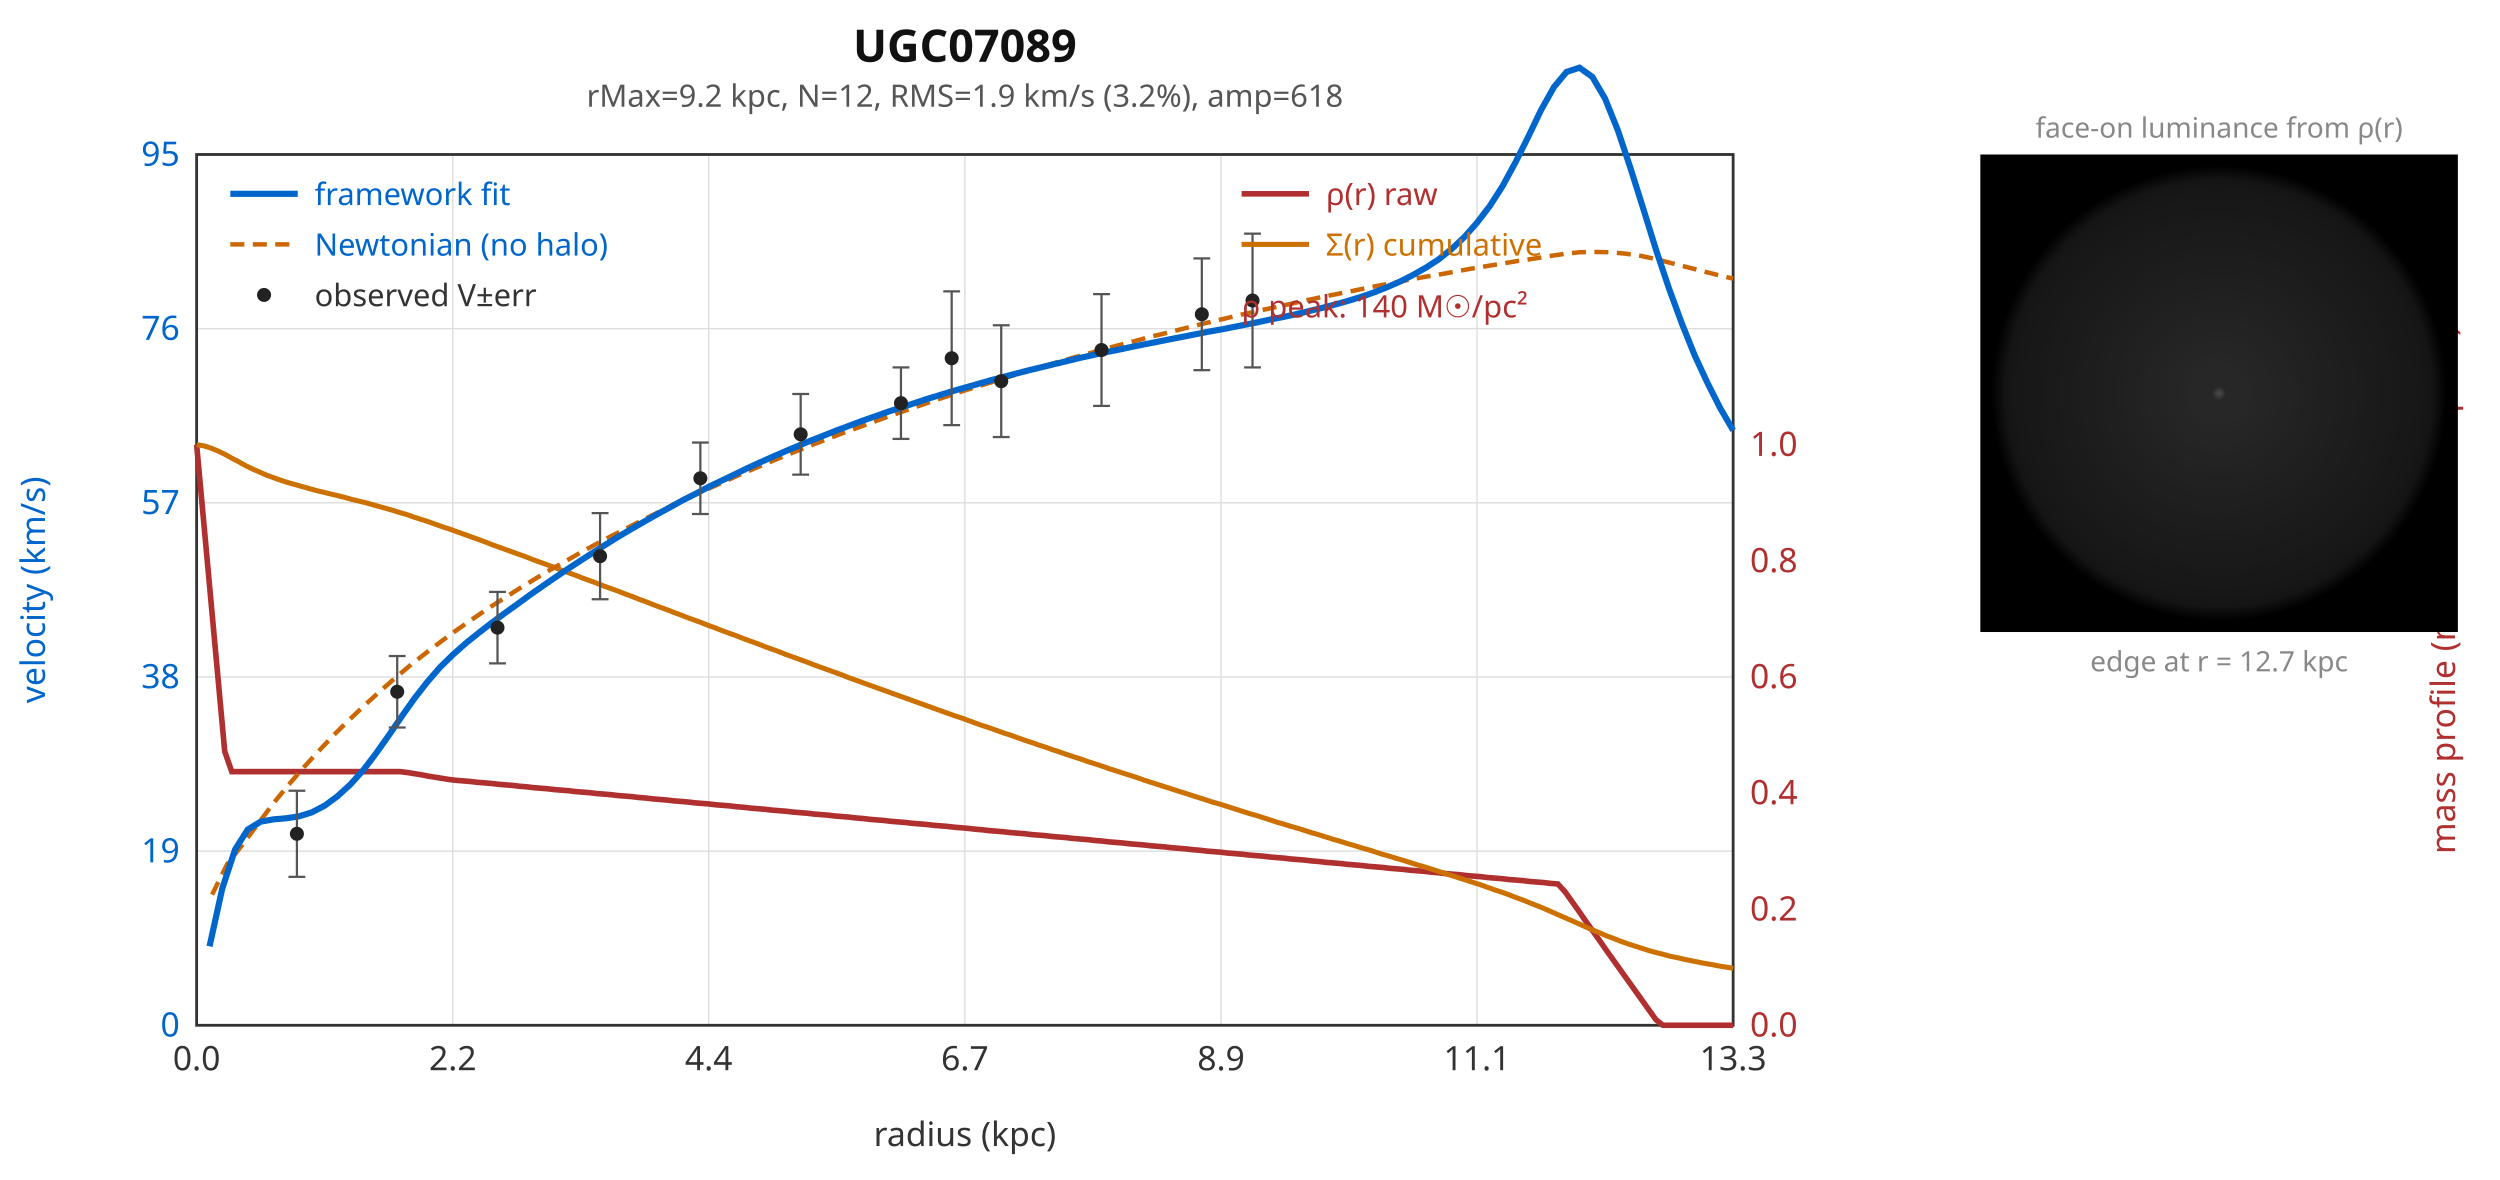
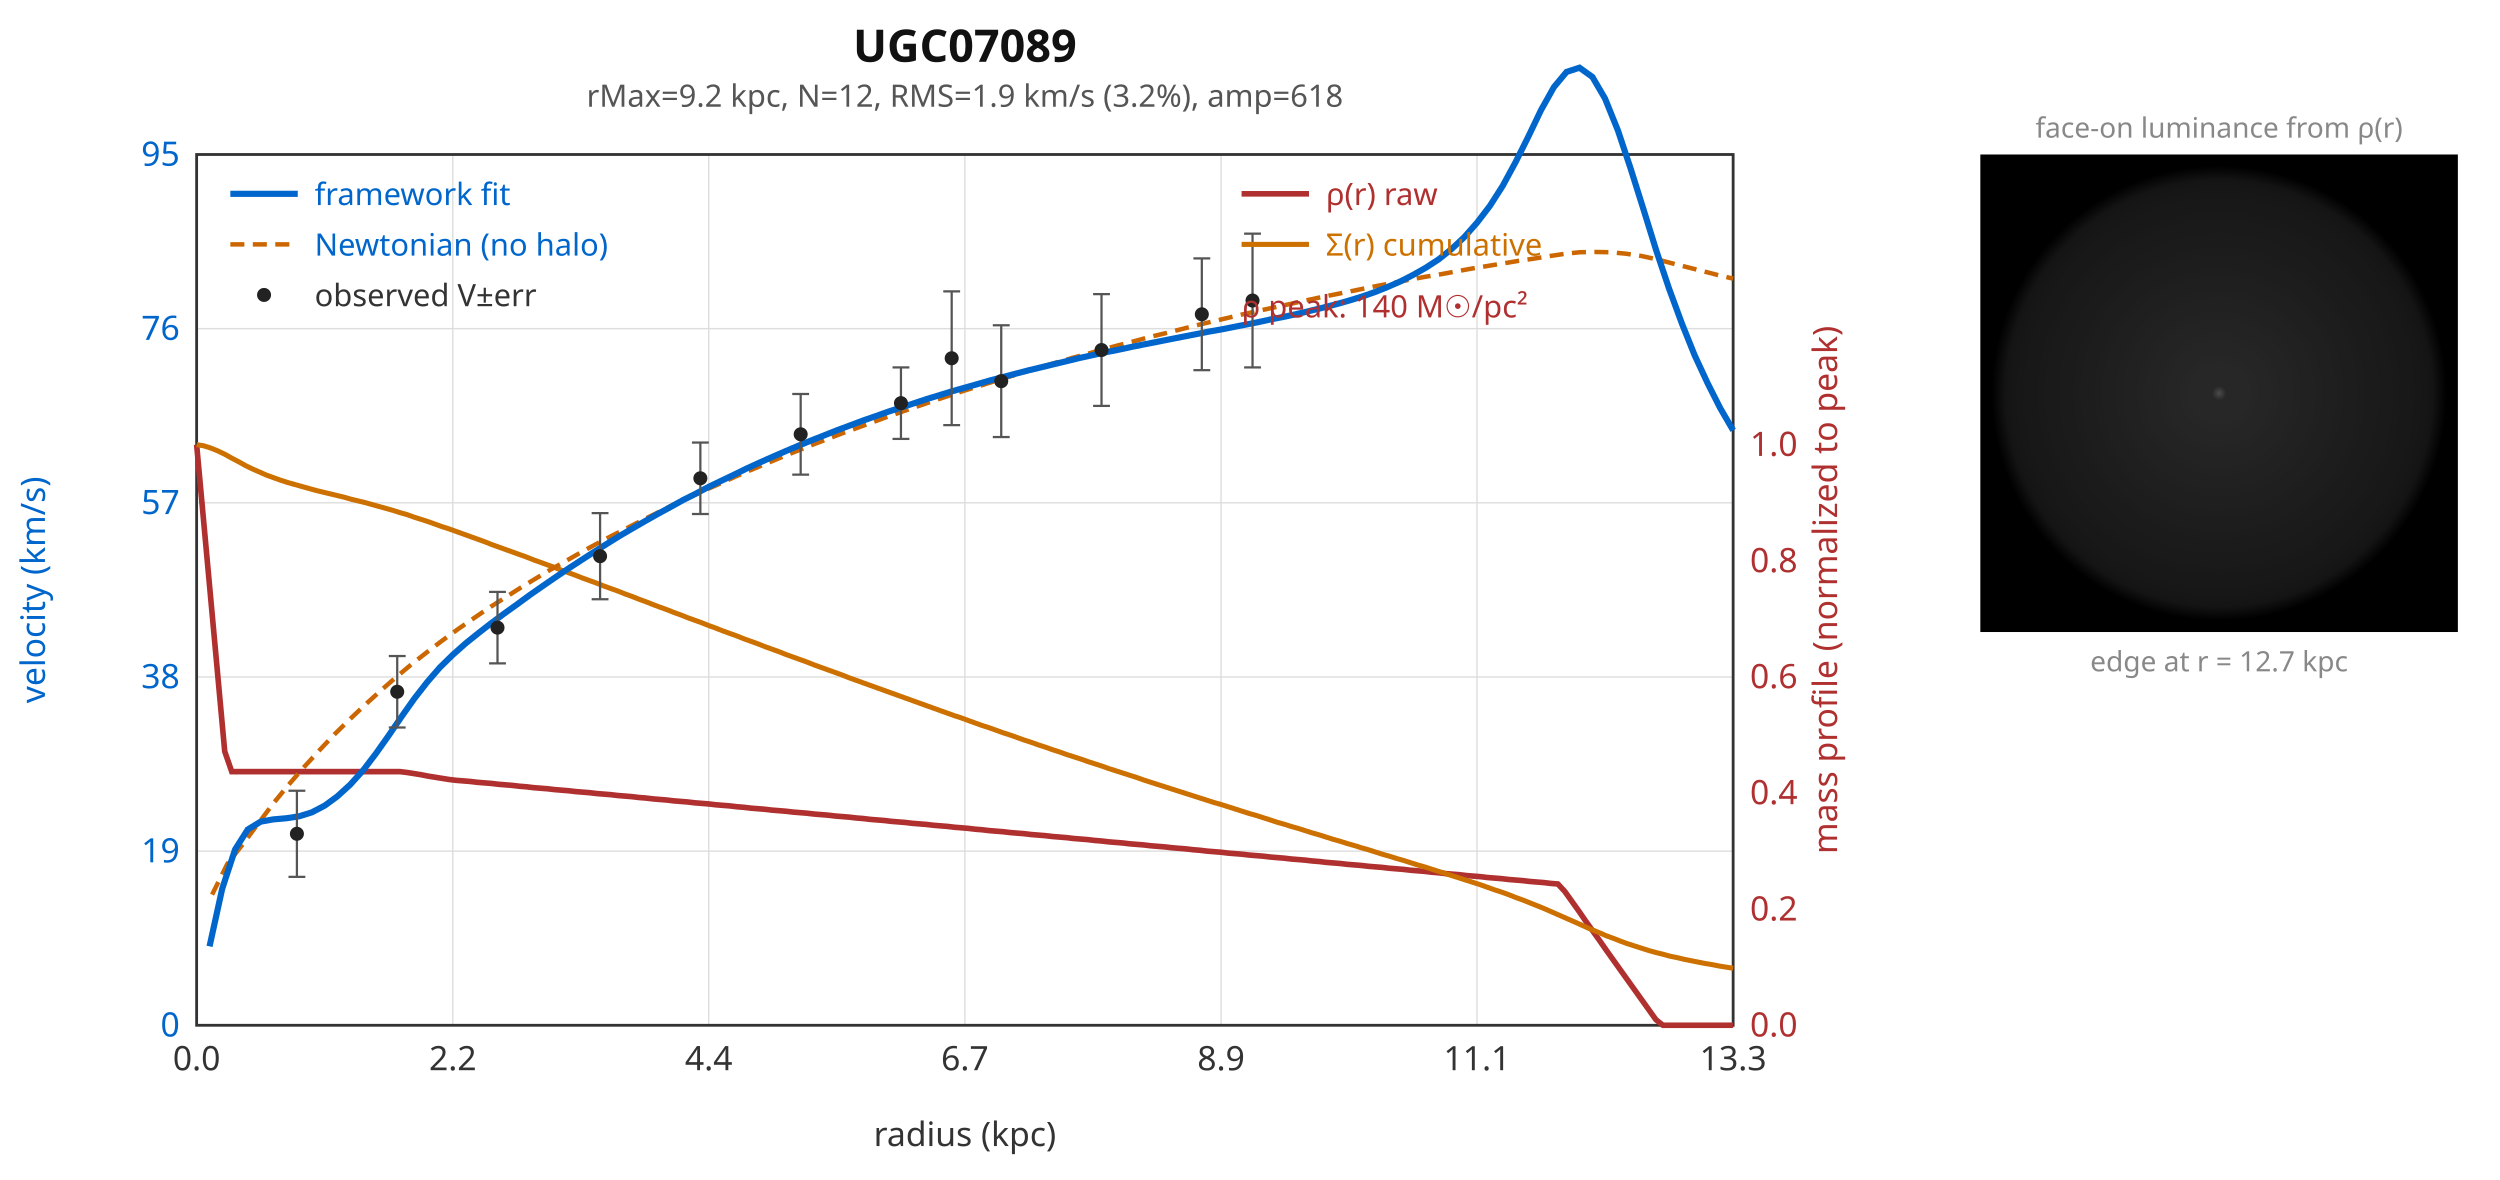
<svg xmlns="http://www.w3.org/2000/svg" viewBox="0 0 890 420" width="890" height="420" font-family="sans-serif" font-size="12">
  <style>
  .ax { stroke: #333; stroke-width: 1; fill: none; }
  .grid { stroke: #ddd; stroke-width: 0.5; fill: none; }
  .lbl { fill: #333; }
  .lbl-l { fill: #0066cc; }
  .lbl-r { fill: #b03030; }
  .obs { fill: #222; }
  .err { stroke: #555; stroke-width: 0.8; fill: none; }
  .fw { stroke: #0066cc; stroke-width: 2.2; fill: none; }
  .nt { stroke: #cc6600; stroke-width: 1.6; fill: none; stroke-dasharray: 5,3; }
  .lbl-s { fill: #cc7000; }
  .rho { stroke: #b03030; stroke-width: 2.0; fill: none; }
  .sig { stroke: #cc7000; stroke-width: 1.8; fill: none; }
  .title { fill: #111; font-size: 16px; font-weight: 600; }
  .subtitle { fill: #555; font-size: 11px; }
  .preview-bg { fill: #000; }
  .preview-lbl { fill: #888; font-size: 10px; }
  .legend { font-size: 11px; }
</style>
  <text x="343.5" y="22" text-anchor="middle" class="title">UGC07089</text>
  <text x="343.5" y="38" text-anchor="middle" class="subtitle">rMax=9.2 kpc, N=12, RMS=1.9 km/s (3.2%), amp=618</text>
  <line x1="70" y1="365.0" x2="617" y2="365.0" class="grid" />
  <text x="64" y="369.0" text-anchor="end" class="lbl-l">0</text>
  <line x1="70" y1="303.0" x2="617" y2="303.0" class="grid" />
  <text x="64" y="307.0" text-anchor="end" class="lbl-l">19</text>
  <line x1="70" y1="241.0" x2="617" y2="241.0" class="grid" />
  <text x="64" y="245.0" text-anchor="end" class="lbl-l">38</text>
  <line x1="70" y1="179.0" x2="617" y2="179.0" class="grid" />
  <text x="64" y="183.0" text-anchor="end" class="lbl-l">57</text>
  <line x1="70" y1="117.0" x2="617" y2="117.0" class="grid" />
  <text x="64" y="121.0" text-anchor="end" class="lbl-l">76</text>
  <line x1="70" y1="55.0" x2="617" y2="55.0" class="grid" />
  <text x="64" y="59.0" text-anchor="end" class="lbl-l">95</text>
  <text x="623" y="369.0" text-anchor="start" class="lbl-r">0.0</text>
  <text x="623" y="327.7" text-anchor="start" class="lbl-r">0.2</text>
  <text x="623" y="286.3" text-anchor="start" class="lbl-r">0.4</text>
  <text x="623" y="245.0" text-anchor="start" class="lbl-r">0.6</text>
  <text x="623" y="203.7" text-anchor="start" class="lbl-r">0.8</text>
  <text x="623" y="162.3" text-anchor="start" class="lbl-r">1.0</text>
  <line x1="70.0" y1="55" x2="70.0" y2="365" class="grid" />
  <text x="70.0" y="381" text-anchor="middle" class="lbl">0.0</text>
  <line x1="161.2" y1="55" x2="161.2" y2="365" class="grid" />
  <text x="161.2" y="381" text-anchor="middle" class="lbl">2.2</text>
  <line x1="252.3" y1="55" x2="252.3" y2="365" class="grid" />
  <text x="252.3" y="381" text-anchor="middle" class="lbl">4.4</text>
  <line x1="343.5" y1="55" x2="343.5" y2="365" class="grid" />
  <text x="343.5" y="381" text-anchor="middle" class="lbl">6.7</text>
  <line x1="434.7" y1="55" x2="434.7" y2="365" class="grid" />
  <text x="434.7" y="381" text-anchor="middle" class="lbl">8.9</text>
  <line x1="525.8" y1="55" x2="525.8" y2="365" class="grid" />
  <text x="525.8" y="381" text-anchor="middle" class="lbl">11.1</text>
  <line x1="617.0" y1="55" x2="617.0" y2="365" class="grid" />
  <text x="617.0" y="381" text-anchor="middle" class="lbl">13.3</text>
  <text x="343.5" y="408" text-anchor="middle" class="lbl">radius (kpc)</text>
  <text x="16" y="210" text-anchor="middle" class="lbl-l" transform="rotate(-90, 16, 210)">velocity (km/s)</text>
-   <text x="874" y="210" text-anchor="middle" class="lbl-r" transform="rotate(-90, 874, 210)">mass profile (normalized to peak)</text>
+   <text x="654" y="210" text-anchor="middle" class="lbl-r" transform="rotate(-90, 654, 210)">mass profile (normalized to peak)</text>
  <rect x="70" y="55" width="547" height="310" class="ax" />
  <path d="M 70.0,158.3 L 72.5,185.6 L 75.0,212.9 L 77.5,240.2 L 80.0,267.5 L 82.5,274.7 L 85.0,274.7 L 87.5,274.7 L 90.0,274.7 L 92.5,274.7 L 95.0,274.7 L 97.5,274.7 L 100.0,274.7 L 102.5,274.7 L 105.0,274.7 L 107.5,274.7 L 110.0,274.7 L 112.5,274.7 L 115.0,274.7 L 117.5,274.7 L 120.0,274.7 L 122.5,274.7 L 124.9,274.7 L 127.4,274.7 L 129.9,274.7 L 132.4,274.7 L 134.9,274.7 L 137.4,274.7 L 139.9,274.7 L 142.4,274.7 L 144.9,275.0 L 147.4,275.4 L 149.9,275.8 L 152.4,276.3 L 154.9,276.7 L 157.4,277.1 L 159.9,277.5 L 162.4,277.8 L 164.9,278.0 L 167.4,278.2 L 169.9,278.5 L 172.4,278.7 L 174.9,278.9 L 177.4,279.2 L 179.9,279.4 L 182.4,279.6 L 184.9,279.9 L 187.4,280.1 L 189.9,280.4 L 192.4,280.6 L 194.9,280.8 L 197.4,281.1 L 199.9,281.3 L 202.4,281.5 L 204.9,281.8 L 207.4,282.0 L 209.9,282.2 L 212.4,282.5 L 214.9,282.7 L 217.4,282.9 L 219.9,283.2 L 222.4,283.4 L 224.9,283.6 L 227.4,283.9 L 229.9,284.1 L 232.4,284.4 L 234.8,284.6 L 237.3,284.8 L 239.8,285.1 L 242.3,285.3 L 244.8,285.5 L 247.3,285.8 L 249.8,286.0 L 252.3,286.2 L 254.8,286.5 L 257.3,286.7 L 259.8,286.9 L 262.3,287.2 L 264.8,287.4 L 267.3,287.7 L 269.8,287.9 L 272.3,288.1 L 274.8,288.4 L 277.3,288.6 L 279.8,288.8 L 282.3,289.1 L 284.8,289.3 L 287.3,289.5 L 289.8,289.8 L 292.3,290.0 L 294.8,290.2 L 297.3,290.5 L 299.8,290.7 L 302.3,290.9 L 304.8,291.2 L 307.3,291.4 L 309.8,291.7 L 312.3,291.9 L 314.8,292.1 L 317.3,292.4 L 319.8,292.6 L 322.3,292.8 L 324.8,293.1 L 327.3,293.3 L 329.8,293.5 L 332.3,293.8 L 334.8,294.0 L 337.3,294.2 L 339.8,294.5 L 342.3,294.7 L 344.7,294.9 L 347.2,295.2 L 349.7,295.4 L 352.2,295.7 L 354.7,295.9 L 357.2,296.1 L 359.7,296.4 L 362.2,296.6 L 364.7,296.8 L 367.2,297.1 L 369.7,297.3 L 372.2,297.5 L 374.7,297.8 L 377.2,298.0 L 379.7,298.2 L 382.2,298.5 L 384.7,298.7 L 387.2,298.9 L 389.7,299.2 L 392.2,299.4 L 394.7,299.7 L 397.2,299.9 L 399.7,300.1 L 402.2,300.4 L 404.7,300.6 L 407.2,300.8 L 409.7,301.1 L 412.2,301.3 L 414.7,301.5 L 417.2,301.8 L 419.7,302.0 L 422.2,302.2 L 424.7,302.5 L 427.2,302.7 L 429.7,303.0 L 432.2,303.2 L 434.7,303.4 L 437.2,303.7 L 439.7,303.9 L 442.2,304.1 L 444.7,304.4 L 447.2,304.6 L 449.7,304.8 L 452.2,305.1 L 454.6,305.3 L 457.1,305.5 L 459.6,305.8 L 462.1,306.0 L 464.6,306.2 L 467.1,306.5 L 469.6,306.7 L 472.1,307.0 L 474.6,307.2 L 477.1,307.4 L 479.6,307.7 L 482.1,307.9 L 484.6,308.1 L 487.1,308.4 L 489.6,308.6 L 492.1,308.8 L 494.6,309.1 L 497.1,309.3 L 499.6,309.5 L 502.1,309.8 L 504.6,310.0 L 507.1,310.2 L 509.6,310.5 L 512.1,310.7 L 514.6,311.0 L 517.1,311.2 L 519.6,311.4 L 522.1,311.7 L 524.6,311.9 L 527.1,312.1 L 529.6,312.4 L 532.1,312.6 L 534.6,312.8 L 537.1,313.1 L 539.6,313.3 L 542.1,313.5 L 544.6,313.8 L 547.1,314.0 L 549.6,314.2 L 552.1,314.5 L 554.6,314.7 L 557.1,317.4 L 559.6,320.9 L 562.1,324.4 L 564.5,327.9 L 567.0,331.4 L 569.5,334.9 L 572.0,338.5 L 574.5,342.0 L 577.0,345.5 L 579.5,349.0 L 582.0,352.5 L 584.5,356.0 L 587.0,359.5 L 589.5,363.0 L 592.0,365.0 L 594.5,365.0 L 597.0,365.0 L 599.5,365.0 L 602.0,365.0 L 604.5,365.0 L 607.0,365.0 L 609.5,365.0 L 612.0,365.0 L 614.5,365.0 L 617.0,365.0" class="rho" />
  <path d="M 70.0,158.3 L 72.5,158.7 L 75.0,159.5 L 77.5,160.5 L 80.0,161.7 L 82.5,163.1 L 85.0,164.4 L 87.5,165.8 L 90.0,167.0 L 92.5,168.1 L 95.0,169.2 L 97.5,170.1 L 100.0,171.0 L 102.5,171.8 L 105.0,172.5 L 107.5,173.2 L 110.0,173.9 L 112.5,174.6 L 115.0,175.2 L 117.5,175.8 L 120.0,176.4 L 122.5,177.0 L 124.9,177.7 L 127.4,178.3 L 129.9,178.9 L 132.4,179.6 L 134.9,180.3 L 137.4,181.0 L 139.9,181.7 L 142.4,182.5 L 144.9,183.2 L 147.4,184.1 L 149.9,184.9 L 152.4,185.7 L 154.9,186.6 L 157.4,187.5 L 159.9,188.3 L 162.4,189.2 L 164.9,190.1 L 167.4,191.0 L 169.9,191.9 L 172.4,192.8 L 174.9,193.8 L 177.4,194.7 L 179.9,195.6 L 182.4,196.5 L 184.9,197.4 L 187.4,198.3 L 189.9,199.3 L 192.4,200.2 L 194.9,201.1 L 197.4,202.0 L 199.9,203.0 L 202.4,203.9 L 204.9,204.8 L 207.4,205.8 L 209.9,206.7 L 212.4,207.6 L 214.9,208.6 L 217.4,209.5 L 219.9,210.4 L 222.4,211.4 L 224.9,212.3 L 227.4,213.3 L 229.9,214.2 L 232.4,215.2 L 234.8,216.1 L 237.3,217.0 L 239.8,218.0 L 242.3,218.9 L 244.8,219.9 L 247.3,220.8 L 249.8,221.7 L 252.3,222.7 L 254.8,223.6 L 257.3,224.6 L 259.8,225.5 L 262.3,226.4 L 264.8,227.4 L 267.3,228.3 L 269.8,229.2 L 272.3,230.2 L 274.8,231.1 L 277.3,232.0 L 279.8,233.0 L 282.3,233.9 L 284.8,234.8 L 287.3,235.7 L 289.8,236.7 L 292.3,237.6 L 294.8,238.5 L 297.3,239.4 L 299.8,240.3 L 302.3,241.3 L 304.8,242.2 L 307.3,243.1 L 309.8,244.0 L 312.3,244.9 L 314.8,245.8 L 317.3,246.7 L 319.8,247.6 L 322.3,248.5 L 324.8,249.4 L 327.3,250.3 L 329.8,251.2 L 332.3,252.1 L 334.8,253.0 L 337.3,253.9 L 339.8,254.8 L 342.3,255.6 L 344.7,256.5 L 347.2,257.4 L 349.7,258.3 L 352.2,259.1 L 354.7,260.0 L 357.2,260.9 L 359.7,261.7 L 362.2,262.6 L 364.7,263.5 L 367.2,264.3 L 369.7,265.2 L 372.2,266.0 L 374.7,266.9 L 377.2,267.7 L 379.7,268.6 L 382.2,269.4 L 384.7,270.2 L 387.2,271.1 L 389.7,271.9 L 392.2,272.7 L 394.7,273.6 L 397.2,274.4 L 399.7,275.2 L 402.2,276.0 L 404.7,276.8 L 407.2,277.7 L 409.7,278.5 L 412.2,279.3 L 414.7,280.1 L 417.2,280.9 L 419.7,281.7 L 422.2,282.5 L 424.7,283.3 L 427.2,284.1 L 429.7,284.9 L 432.2,285.7 L 434.7,286.4 L 437.2,287.2 L 439.7,288.0 L 442.2,288.8 L 444.7,289.6 L 447.2,290.3 L 449.7,291.1 L 452.2,291.9 L 454.6,292.7 L 457.1,293.4 L 459.6,294.2 L 462.1,294.9 L 464.6,295.7 L 467.1,296.5 L 469.6,297.2 L 472.1,298.0 L 474.6,298.8 L 477.1,299.5 L 479.6,300.3 L 482.1,301.0 L 484.6,301.8 L 487.1,302.5 L 489.6,303.3 L 492.1,304.1 L 494.6,304.8 L 497.1,305.6 L 499.6,306.3 L 502.1,307.1 L 504.6,307.9 L 507.1,308.6 L 509.6,309.4 L 512.1,310.2 L 514.6,311.0 L 517.1,311.8 L 519.6,312.6 L 522.1,313.4 L 524.6,314.2 L 527.1,315.0 L 529.6,315.9 L 532.1,316.8 L 534.6,317.6 L 537.1,318.5 L 539.6,319.5 L 542.1,320.4 L 544.6,321.4 L 547.1,322.4 L 549.6,323.4 L 552.1,324.5 L 554.6,325.6 L 557.1,326.7 L 559.6,327.8 L 562.1,328.9 L 564.5,330.0 L 567.0,331.1 L 569.5,332.1 L 572.0,333.2 L 574.5,334.1 L 577.0,335.1 L 579.5,336.0 L 582.0,336.8 L 584.5,337.6 L 587.0,338.4 L 589.5,339.1 L 592.0,339.7 L 594.5,340.4 L 597.0,340.9 L 599.5,341.5 L 602.0,342.0 L 604.5,342.5 L 607.0,343.0 L 609.5,343.4 L 612.0,343.9 L 614.5,344.3 L 617.0,344.7" class="sig" />
  <path d="M 75.5,318.5 L 80.9,307.6 L 86.4,300.6 L 91.9,293.2 L 97.3,286.0 L 102.8,279.3 L 108.3,273.0 L 113.8,267.0 L 119.2,261.3 L 124.7,255.9 L 130.2,250.7 L 135.6,245.8 L 141.1,241.0 L 146.6,236.4 L 152.1,232.1 L 157.5,228.0 L 163.0,224.0 L 168.5,220.2 L 173.9,216.5 L 179.4,213.0 L 184.9,209.5 L 190.3,206.2 L 195.8,202.9 L 201.3,199.8 L 206.7,196.7 L 212.2,193.7 L 217.7,190.8 L 223.2,188.0 L 228.6,185.2 L 234.1,182.5 L 239.6,179.8 L 245.0,177.2 L 250.5,174.7 L 256.0,172.3 L 261.5,169.8 L 266.9,167.5 L 272.4,165.2 L 277.9,162.9 L 283.3,160.7 L 288.8,158.5 L 294.3,156.4 L 299.7,154.3 L 305.2,152.3 L 310.7,150.3 L 316.1,148.3 L 321.6,146.4 L 327.1,144.5 L 332.6,142.6 L 338.0,140.8 L 343.5,139.0 L 349.0,137.3 L 354.4,135.6 L 359.9,133.9 L 365.4,132.2 L 370.9,130.6 L 376.3,129.0 L 381.8,127.4 L 387.3,125.9 L 392.7,124.4 L 398.2,122.9 L 403.7,121.5 L 409.1,120.0 L 414.6,118.7 L 420.1,117.3 L 425.6,115.9 L 431.0,114.6 L 436.5,113.3 L 442.0,112.0 L 447.4,110.8 L 452.9,109.6 L 458.4,108.4 L 463.8,107.2 L 469.3,106.0 L 474.8,104.9 L 480.3,103.8 L 485.7,102.7 L 491.2,101.6 L 496.7,100.6 L 502.1,99.5 L 507.6,98.5 L 513.1,97.6 L 518.5,96.6 L 524.0,95.6 L 529.5,94.7 L 535.0,93.8 L 540.4,92.9 L 545.9,92.1 L 551.4,91.2 L 556.8,90.4 L 562.3,89.8 L 567.8,89.7 L 573.2,89.8 L 578.7,90.3 L 584.2,91.1 L 589.7,92.3 L 595.1,93.7 L 600.6,95.1 L 606.1,96.5 L 611.5,97.9 L 617.0,99.2" class="nt" />
  <path d="M 74.6,336.9 L 79.1,316.4 L 83.7,302.4 L 88.2,295.3 L 92.8,292.5 L 97.3,291.7 L 101.9,291.3 L 106.5,290.6 L 111.0,289.2 L 115.6,286.8 L 120.1,283.5 L 124.7,279.3 L 129.3,274.2 L 133.8,268.3 L 138.4,261.8 L 142.9,255.2 L 147.5,248.7 L 152.1,242.8 L 156.6,237.6 L 161.2,233.1 L 165.7,229.1 L 170.3,225.4 L 174.8,221.9 L 179.4,218.5 L 184.0,215.2 L 188.5,211.9 L 193.1,208.7 L 197.6,205.6 L 202.2,202.5 L 206.8,199.5 L 211.3,196.6 L 215.9,193.7 L 220.4,190.9 L 225.0,188.2 L 229.5,185.6 L 234.1,183.0 L 238.7,180.5 L 243.2,178.0 L 247.8,175.7 L 252.3,173.3 L 256.9,171.1 L 261.5,168.9 L 266.0,166.7 L 270.6,164.6 L 275.1,162.6 L 279.7,160.6 L 284.2,158.7 L 288.8,156.8 L 293.4,155.0 L 297.9,153.2 L 302.5,151.5 L 307.0,149.8 L 311.6,148.2 L 316.1,146.6 L 320.7,145.1 L 325.3,143.6 L 329.8,142.1 L 334.4,140.7 L 338.9,139.3 L 343.5,138.0 L 348.1,136.7 L 352.6,135.4 L 357.2,134.2 L 361.7,133.0 L 366.3,131.8 L 370.9,130.7 L 375.4,129.6 L 380.0,128.5 L 384.5,127.4 L 389.1,126.4 L 393.6,125.4 L 398.2,124.5 L 402.8,123.5 L 407.3,122.6 L 411.9,121.7 L 416.4,120.8 L 421.0,119.9 L 425.6,119.0 L 430.1,118.1 L 434.7,117.3 L 439.2,116.4 L 443.8,115.5 L 448.3,114.6 L 452.9,113.6 L 457.5,112.7 L 462.0,111.7 L 466.6,110.6 L 471.1,109.5 L 475.7,108.3 L 480.3,107.0 L 484.8,105.6 L 489.4,104.0 L 493.9,102.2 L 498.5,100.2 L 503.0,97.9 L 507.6,95.3 L 512.2,92.3 L 516.7,88.7 L 521.3,84.4 L 525.8,79.3 L 530.4,73.3 L 535.0,66.1 L 539.5,57.8 L 544.1,48.6 L 548.6,39.2 L 553.2,31.0 L 557.7,25.6 L 562.3,24.1 L 566.9,27.4 L 571.4,35.1 L 576.0,46.5 L 580.5,60.0 L 585.1,74.6 L 589.6,89.1 L 594.2,102.8 L 598.8,115.3 L 603.3,126.5 L 607.9,136.4 L 612.4,145.3 L 617.0,153.2" class="fw" />
  <line x1="105.70" y1="281.50" x2="105.70" y2="312.16" class="err" />
  <line x1="102.70" y1="281.50" x2="108.70" y2="281.50" class="err" />
  <line x1="102.70" y1="312.16" x2="108.70" y2="312.16" class="err" />
  <circle cx="105.70" cy="296.83" r="2.5" class="obs" />
  <line x1="141.41" y1="233.55" x2="141.41" y2="258.99" class="err" />
  <line x1="138.41" y1="233.55" x2="144.41" y2="233.55" class="err" />
  <line x1="138.41" y1="258.99" x2="144.41" y2="258.99" class="err" />
  <circle cx="141.41" cy="246.27" r="2.5" class="obs" />
  <line x1="177.11" y1="210.72" x2="177.11" y2="236.16" class="err" />
  <line x1="174.11" y1="210.72" x2="180.11" y2="210.72" class="err" />
  <line x1="174.11" y1="236.16" x2="180.11" y2="236.16" class="err" />
  <circle cx="177.11" cy="223.44" r="2.5" class="obs" />
  <line x1="213.63" y1="182.67" x2="213.63" y2="213.33" class="err" />
  <line x1="210.63" y1="182.67" x2="216.63" y2="182.67" class="err" />
  <line x1="210.63" y1="213.33" x2="216.63" y2="213.33" class="err" />
  <circle cx="213.63" cy="198.00" r="2.5" class="obs" />
  <line x1="249.33" y1="157.55" x2="249.33" y2="182.99" class="err" />
  <line x1="246.33" y1="157.55" x2="252.33" y2="157.55" class="err" />
  <line x1="246.33" y1="182.99" x2="252.33" y2="182.99" class="err" />
  <circle cx="249.33" cy="170.27" r="2.5" class="obs" />
  <line x1="285.04" y1="140.26" x2="285.04" y2="168.97" class="err" />
  <line x1="282.04" y1="140.26" x2="288.04" y2="140.26" class="err" />
  <line x1="282.04" y1="168.97" x2="288.04" y2="168.97" class="err" />
  <circle cx="285.04" cy="154.61" r="2.5" class="obs" />
  <line x1="320.74" y1="130.80" x2="320.74" y2="156.25" class="err" />
  <line x1="317.74" y1="130.80" x2="323.74" y2="130.80" class="err" />
  <line x1="317.74" y1="156.25" x2="323.74" y2="156.25" class="err" />
  <circle cx="320.74" cy="143.52" r="2.5" class="obs" />
  <line x1="338.80" y1="103.73" x2="338.80" y2="151.35" class="err" />
  <line x1="335.80" y1="103.73" x2="341.80" y2="103.73" class="err" />
  <line x1="335.80" y1="151.35" x2="341.80" y2="151.35" class="err" />
  <circle cx="338.80" cy="127.54" r="2.5" class="obs" />
  <line x1="356.44" y1="115.80" x2="356.44" y2="155.59" class="err" />
  <line x1="353.44" y1="115.80" x2="359.44" y2="115.80" class="err" />
  <line x1="353.44" y1="155.59" x2="359.44" y2="155.59" class="err" />
  <circle cx="356.44" cy="135.70" r="2.5" class="obs" />
  <line x1="392.14" y1="104.71" x2="392.14" y2="144.50" class="err" />
  <line x1="389.14" y1="104.71" x2="395.14" y2="104.71" class="err" />
  <line x1="389.14" y1="144.50" x2="395.14" y2="144.50" class="err" />
  <circle cx="392.14" cy="124.61" r="2.5" class="obs" />
  <line x1="427.85" y1="91.99" x2="427.85" y2="131.78" class="err" />
  <line x1="424.85" y1="91.99" x2="430.85" y2="91.99" class="err" />
  <line x1="424.85" y1="131.78" x2="430.85" y2="131.78" class="err" />
  <circle cx="427.85" cy="111.89" r="2.5" class="obs" />
  <line x1="445.90" y1="83.18" x2="445.90" y2="130.80" class="err" />
  <line x1="442.90" y1="83.18" x2="448.90" y2="83.18" class="err" />
  <line x1="442.90" y1="130.80" x2="448.90" y2="130.80" class="err" />
  <circle cx="445.90" cy="106.99" r="2.5" class="obs" />
  <g class="legend">
    <line x1="82" y1="69" x2="106" y2="69" class="fw" />
    <text x="112" y="73" class="lbl-l">framework fit</text>
    <line x1="82" y1="87" x2="106" y2="87" class="nt" />
    <text x="112" y="91" class="lbl-l">Newtonian (no halo)</text>
    <circle cx="94" cy="105" r="2.5" class="obs" />
    <text x="112" y="109" class="lbl">observed V±err</text>
  </g>
  <g class="legend">
    <line x1="442" y1="69" x2="466" y2="69" class="rho" />
    <text x="472" y="73" class="lbl-r">ρ(r) raw</text>
    <line x1="442" y1="87" x2="466" y2="87" class="sig" />
    <text x="472" y="91" class="lbl-s">Σ(r) cumulative</text>
    <text x="442" y="113" class="lbl-r">ρ peak: 140 M☉/pc²</text>
  </g>
  <rect x="705" y="55" width="170" height="170" class="preview-bg" />
  <defs>
    <radialGradient id="g_UGC07089" cx="0.5" cy="0.5" r="0.5">
      <stop offset="0" stop-color="rgb(75,75,75)" />
      <stop offset="0.031" stop-color="rgb(39,39,39)" />
      <stop offset="0.062" stop-color="rgb(39,39,39)" />
      <stop offset="0.094" stop-color="rgb(39,39,39)" />
      <stop offset="0.125" stop-color="rgb(39,39,39)" />
      <stop offset="0.156" stop-color="rgb(38,38,38)" />
      <stop offset="0.188" stop-color="rgb(37,37,37)" />
      <stop offset="0.219" stop-color="rgb(37,37,37)" />
      <stop offset="0.25" stop-color="rgb(36,36,36)" />
      <stop offset="0.281" stop-color="rgb(35,35,35)" />
      <stop offset="0.312" stop-color="rgb(35,35,35)" />
      <stop offset="0.344" stop-color="rgb(34,34,34)" />
      <stop offset="0.375" stop-color="rgb(33,33,33)" />
      <stop offset="0.406" stop-color="rgb(33,33,33)" />
      <stop offset="0.438" stop-color="rgb(32,32,32)" />
      <stop offset="0.469" stop-color="rgb(31,31,31)" />
      <stop offset="0.5" stop-color="rgb(31,31,31)" />
      <stop offset="0.531" stop-color="rgb(30,30,30)" />
      <stop offset="0.562" stop-color="rgb(29,29,29)" />
      <stop offset="0.594" stop-color="rgb(29,29,29)" />
      <stop offset="0.625" stop-color="rgb(28,28,28)" />
      <stop offset="0.656" stop-color="rgb(27,27,27)" />
      <stop offset="0.688" stop-color="rgb(27,27,27)" />
      <stop offset="0.719" stop-color="rgb(26,26,26)" />
      <stop offset="0.75" stop-color="rgb(26,26,26)" />
      <stop offset="0.781" stop-color="rgb(25,25,25)" />
      <stop offset="0.812" stop-color="rgb(24,24,24)" />
      <stop offset="0.844" stop-color="rgb(24,24,24)" />
      <stop offset="0.875" stop-color="rgb(23,23,23)" />
      <stop offset="0.906" stop-color="rgb(22,22,22)" />
      <stop offset="0.938" stop-color="rgb(20,20,20)" />
      <stop offset="0.969" stop-color="rgb(10,10,10)" />
      <stop offset="1" stop-color="rgb(0,0,0)" />
    </radialGradient>
  </defs>
  <circle cx="790" cy="140" r="81" fill="url(#g_UGC07089)" />
  <text x="790" y="49" text-anchor="middle" class="preview-lbl">face-on luminance from ρ(r)</text>
  <text x="790" y="239" text-anchor="middle" class="preview-lbl">edge at r = 12.7 kpc</text>
</svg>
